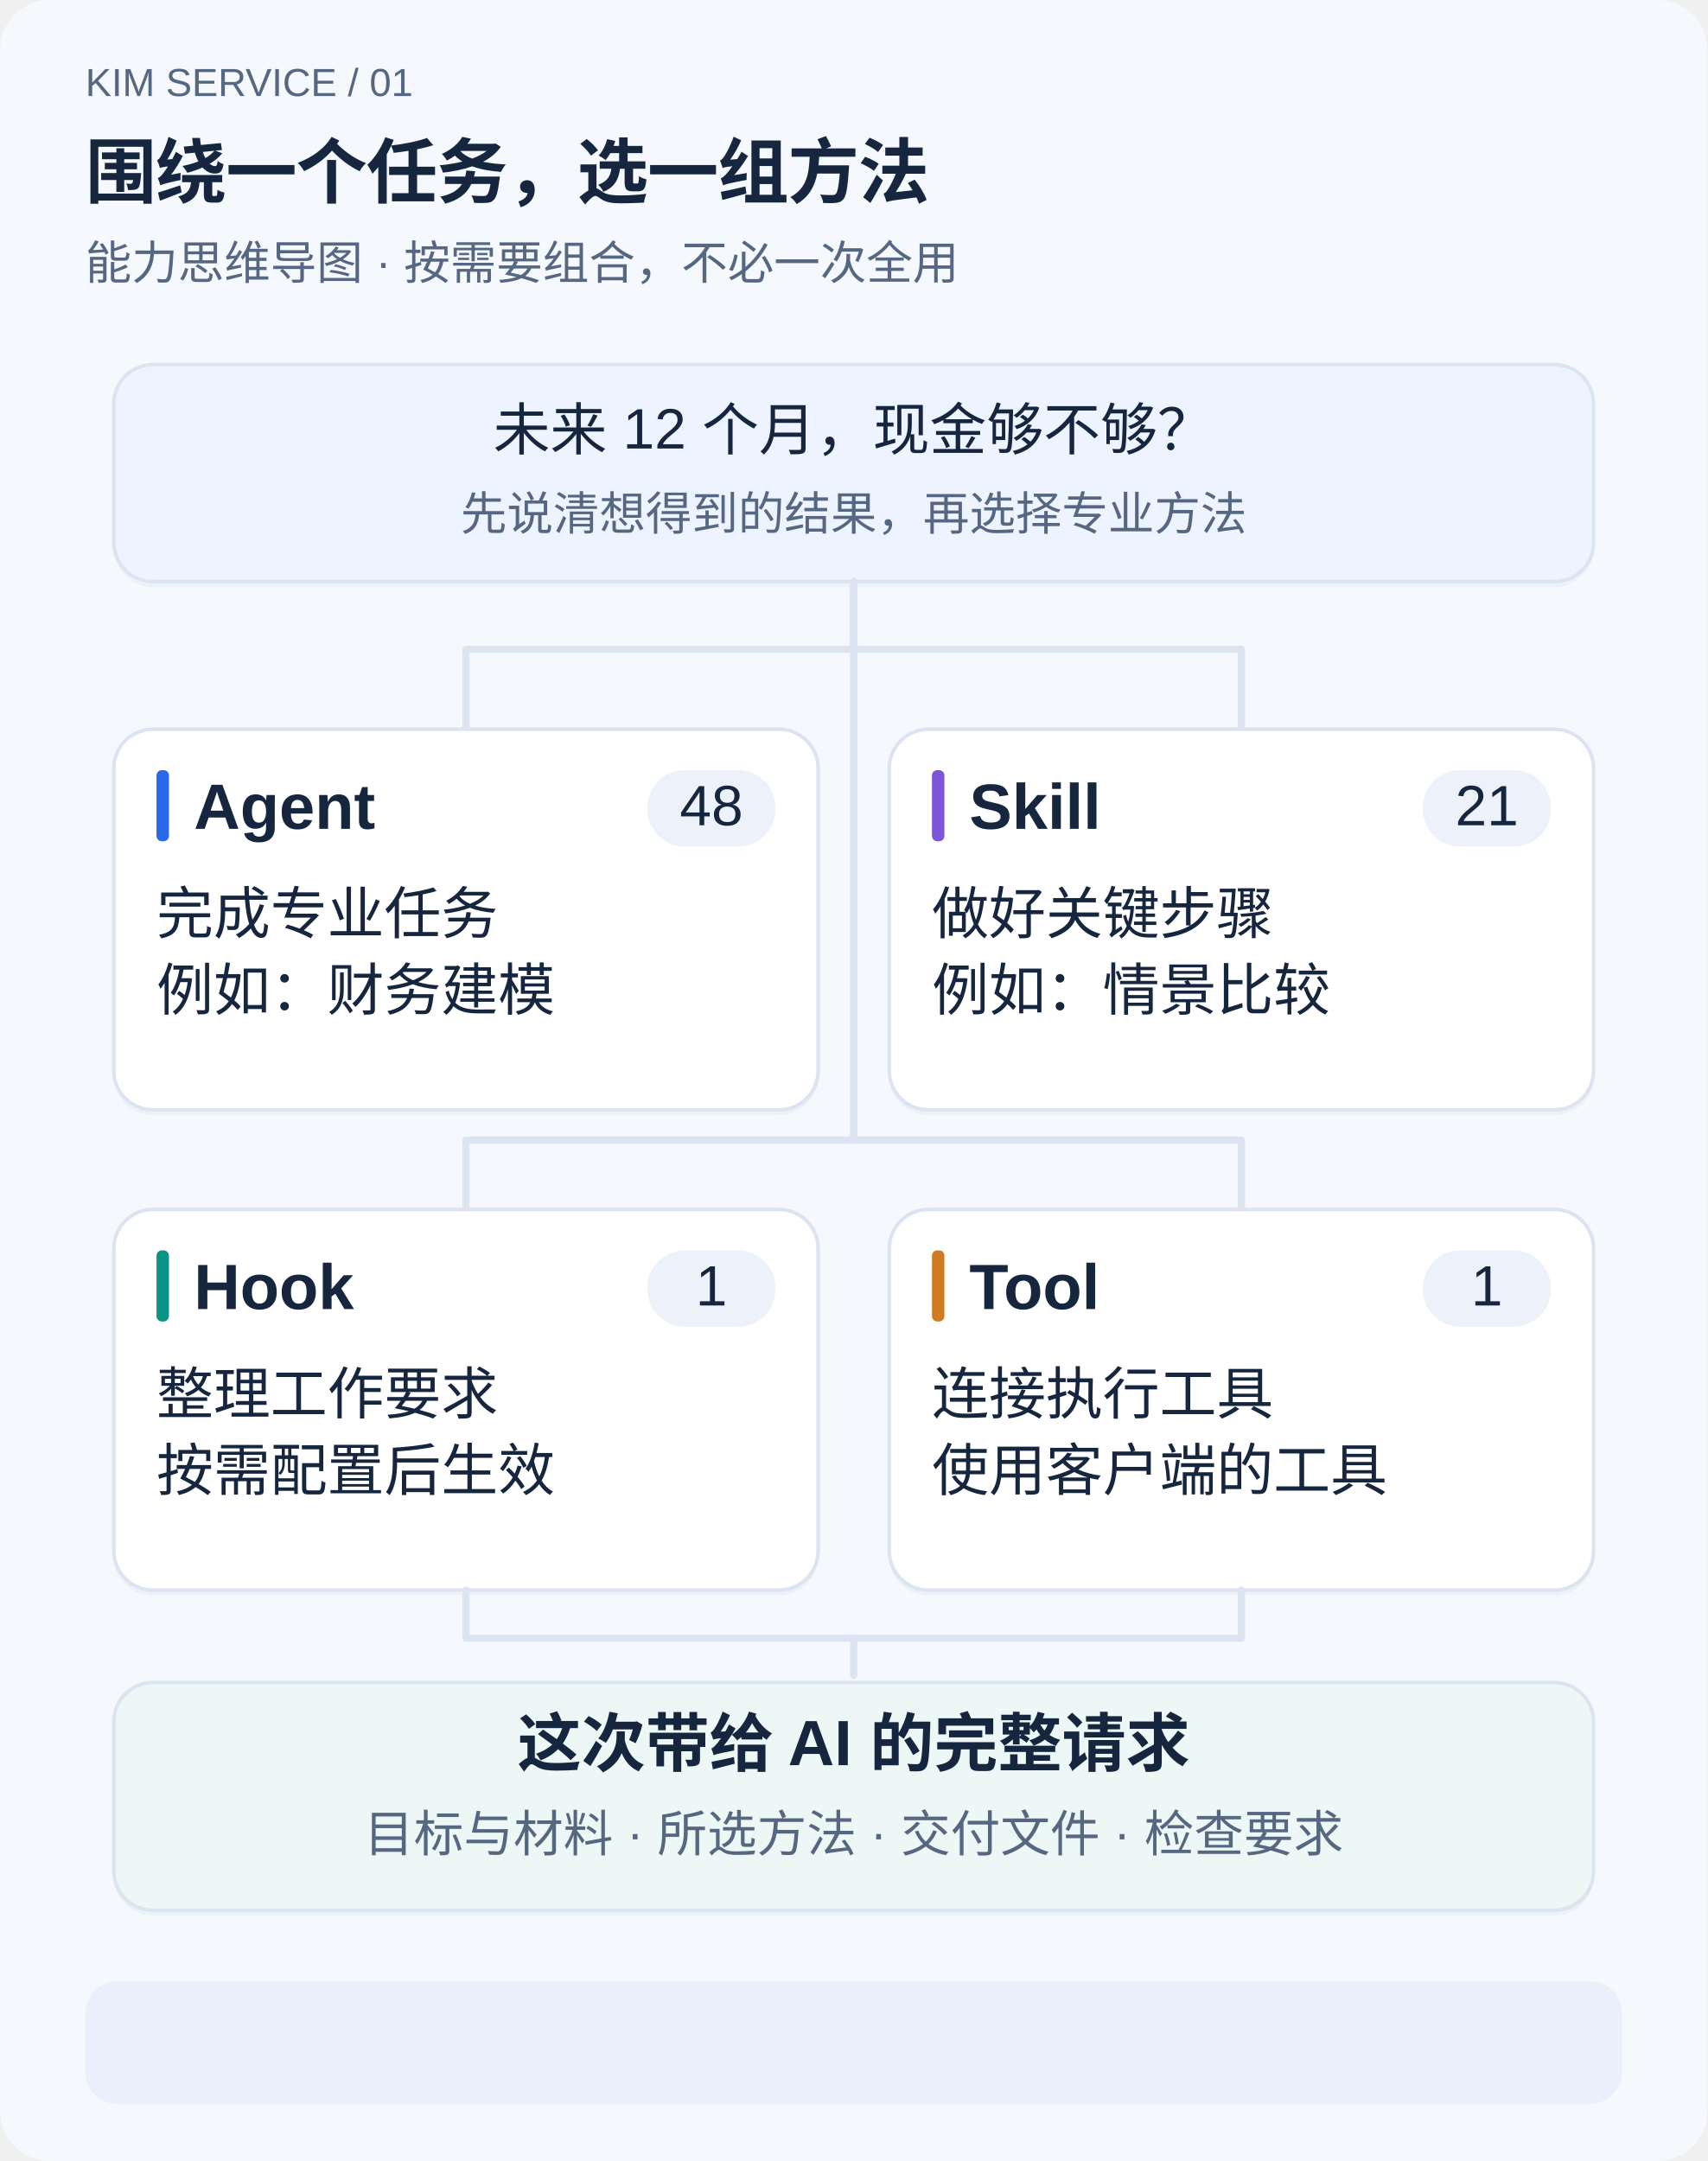
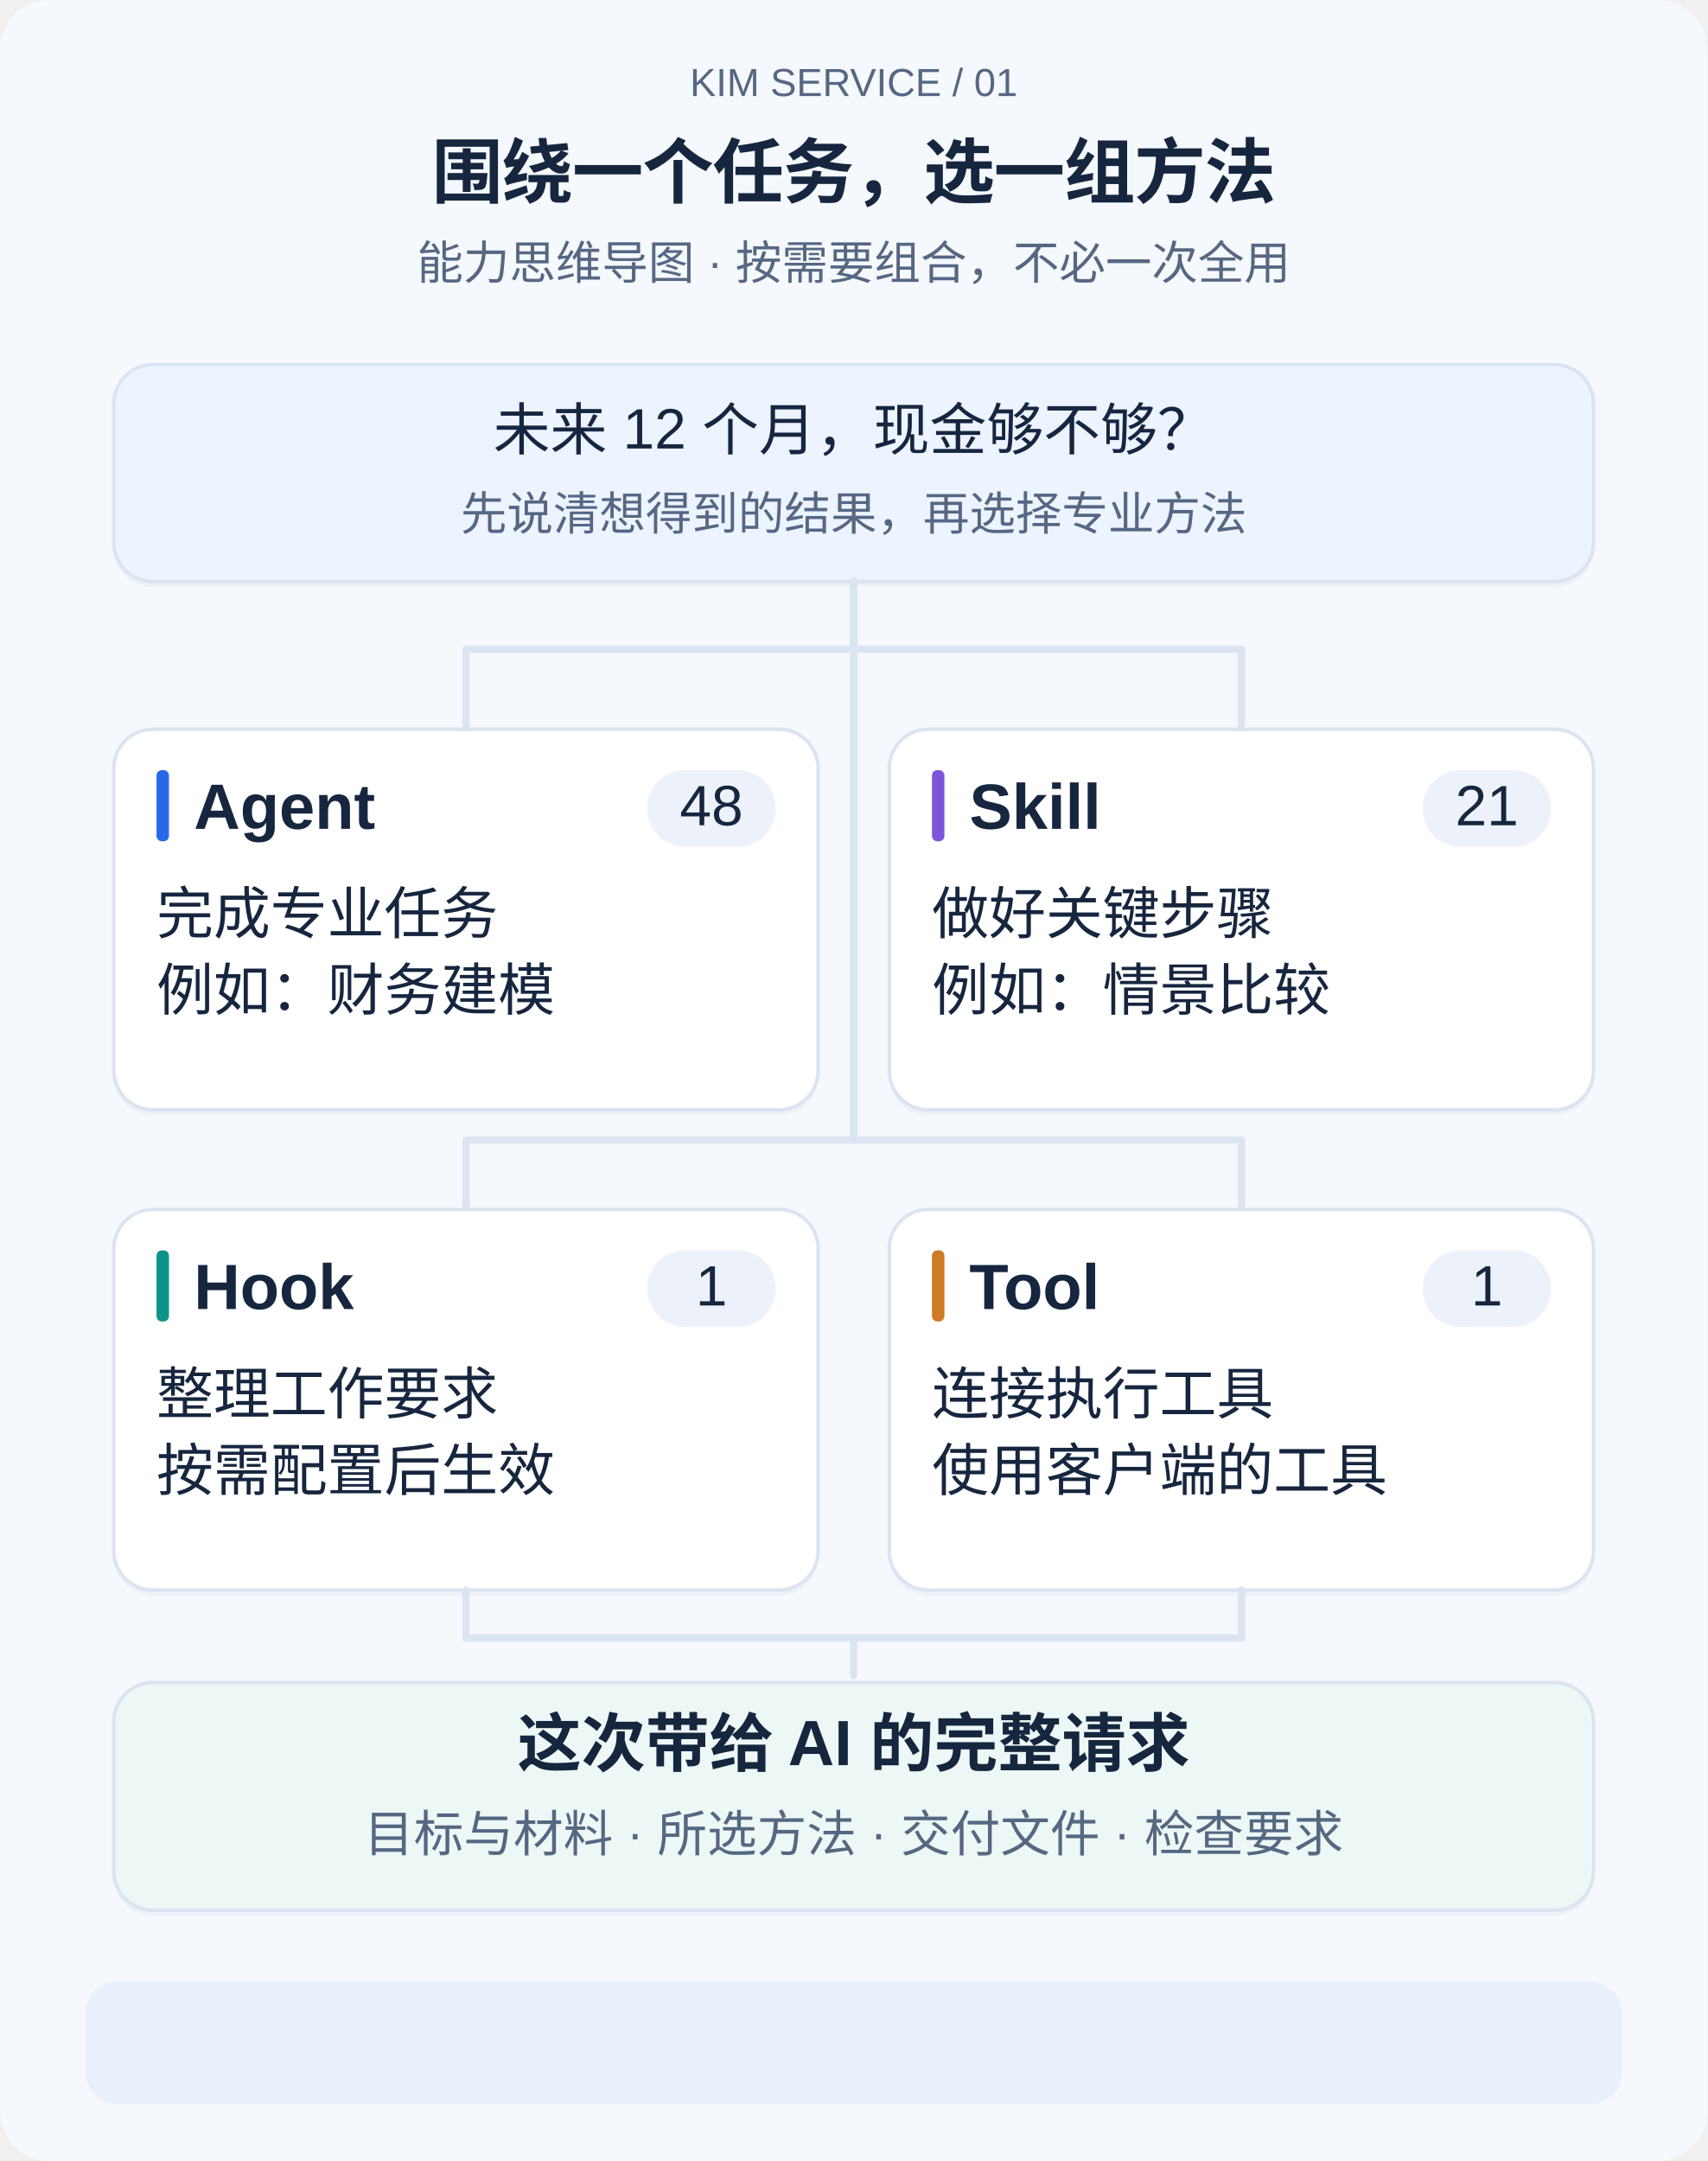
<svg xmlns="http://www.w3.org/2000/svg" width="960" height="1215" viewBox="0 0 960 1215" role="img" aria-labelledby="title desc" lang="zh-CN">
  <style>
    text{font-family:Arial,"Noto Sans CJK SC","Microsoft YaHei",sans-serif;fill:#17263f}
    .title{font-size:40px;font-weight:700;letter-spacing:-.5px}.sub{font-size:26px;fill:#566782}
    .label{font-size:36px;font-weight:700}.body{font-size:32px}.note{font-size:28px;fill:#566782}
    .tiny{font-size:22px;fill:#566782}.center{text-anchor:middle}
    .route{fill:none;stroke:#dbe4f0;stroke-width:4;stroke-linecap:round;stroke-linejoin:round}
    .focus{fill:none;stroke-width:4;opacity:0}.trail{fill:none;stroke-width:5;stroke-linecap:round;stroke-dasharray:16 11;opacity:0}
    .phase-copy,.moving-dot{opacity:0}.steady{opacity:0}.phase{animation-duration:20s;animation-iteration-count:infinite;animation-timing-function:linear;animation-fill-mode:both}
    .after{opacity:0;animation-duration:20s;animation-iteration-count:infinite}.before{animation-duration:20s;animation-iteration-count:infinite}.grow{transform-box:fill-box;transform-origin:left center;transform:scaleX(0);animation-duration:20s;animation-iteration-count:infinite}
    @keyframes done0{0%,4%{opacity:0}23%,97%{opacity:1}100%{opacity:0}}@keyframes pending0{0%,4%{opacity:1}23%,97%{opacity:0}100%{opacity:1}}@keyframes fill0{0%,2%{transform:scaleX(0)}23%,97%{transform:scaleX(1)}100%{transform:scaleX(0)}}.after.d0{animation-name:done0}.before.d0{animation-name:pending0}.grow.d0{animation-name:fill0}
@keyframes done1{0%,29%{opacity:0}48%,97%{opacity:1}100%{opacity:0}}@keyframes pending1{0%,29%{opacity:1}48%,97%{opacity:0}100%{opacity:1}}@keyframes fill1{0%,27%{transform:scaleX(0)}48%,97%{transform:scaleX(1)}100%{transform:scaleX(0)}}.after.d1{animation-name:done1}.before.d1{animation-name:pending1}.grow.d1{animation-name:fill1}
@keyframes done2{0%,54%{opacity:0}73%,97%{opacity:1}100%{opacity:0}}@keyframes pending2{0%,54%{opacity:1}73%,97%{opacity:0}100%{opacity:1}}@keyframes fill2{0%,52%{transform:scaleX(0)}73%,97%{transform:scaleX(1)}100%{transform:scaleX(0)}}.after.d2{animation-name:done2}.before.d2{animation-name:pending2}.grow.d2{animation-name:fill2}
@keyframes done3{0%,79%{opacity:0}94%,97%{opacity:1}100%{opacity:0}}@keyframes pending3{0%,79%{opacity:1}94%,97%{opacity:0}100%{opacity:1}}@keyframes fill3{0%,77%{transform:scaleX(0)}94%,97%{transform:scaleX(1)}100%{transform:scaleX(0)}}.after.d3{animation-name:done3}.before.d3{animation-name:pending3}.grow.d3{animation-name:fill3}
    @keyframes phase0{0%,0.000%{opacity:0}1.600%,23.400%{opacity:1}25.000%,100%{opacity:0}}.p0{animation-name:phase0}.trail.p0{animation-name:phase0,stream;animation-duration:20s,1.4s}
@keyframes phase1{0%,25.000%{opacity:0}26.600%,48.400%{opacity:1}50.000%,100%{opacity:0}}.p1{animation-name:phase1}.trail.p1{animation-name:phase1,stream;animation-duration:20s,1.4s}
@keyframes phase2{0%,50.000%{opacity:0}51.600%,73.400%{opacity:1}75.000%,100%{opacity:0}}.p2{animation-name:phase2}.trail.p2{animation-name:phase2,stream;animation-duration:20s,1.4s}
@keyframes phase3{0%,75.000%{opacity:0}76.600%,98.400%{opacity:1}100.000%,100%{opacity:0}}.p3{animation-name:phase3}.trail.p3{animation-name:phase3,stream;animation-duration:20s,1.4s}
    @keyframes stream{to{stroke-dashoffset:-54}}
    @keyframes field-wait{0%,69%{opacity:1}70%,98%{opacity:0}100%{opacity:1}}
    @keyframes field-ready{0%,71%{opacity:0}72%,97%{opacity:1}98%,100%{opacity:0}}
    .swap.before{animation-name:field-wait}.swap.after{animation-name:field-ready}
    @media(prefers-reduced-motion:reduce){.phase,.after,.before,.grow{animation:none}.focus{opacity:.28}.trail{display:none}.phase-copy{display:none}.steady,.after{opacity:1}.before,.moving-dot{display:none}.grow{transform:scaleX(1)}}
    @media print{.phase,.after,.before,.grow{animation:none}.focus{opacity:.28}.trail,.phase-copy,.before,.moving-dot{display:none}.steady,.after{opacity:1}.grow{transform:scaleX(1)}}
  </style>
  <rect width="960" height="1215" rx="28" fill="#f5f8fc" />
-   <text x="48" y="54" class="tiny">KIM SERVICE  /  01</text>
-   <text x="48" y="111" class="title">围绕一个任务，选一组方法</text>
-   <text x="48" y="157" class="sub">能力思维导图 · 按需要组合，不必一次全用</text>
+   <text x="480" y="54" class="tiny center">KIM SERVICE  /  01</text>
+   <text x="480" y="111" class="title center">围绕一个任务，选一组方法</text>
+   <text x="480" y="157" class="sub center">能力思维导图 · 按需要组合，不必一次全用</text>
  <rect x="64" y="208" width="832" height="122" rx="22" fill="#e8eef7" opacity=".7" />
  <rect x="64" y="205" width="832" height="122" rx="22" fill="#edf3ff" stroke="#dbe4f0" stroke-width="2" />
  <rect class="focus phase p0" x="64" y="205" width="832" height="122" rx="22" stroke="#2968e8" />
  <text x="480" y="253" class="body center">未来 12 个月，现金够不够？</text>
  <text x="480" y="298" class="sub center">先说清想得到的结果，再选择专业方法</text>
  <path class="route" d="M480 327 V365 H262 V410" />
  <path class="trail phase p0" d="M480 327 V365 H262 V410" stroke="#2968e8" />
  <circle class="moving-dot phase p0" r="6" fill="#2968e8">
    <animateMotion path="M480 327 V365 H262 V410" dur="2.7s" repeatCount="indefinite" />
  </circle>
  <path class="route" d="M480 327 V365 H698 V410" />
  <path class="trail phase p1" d="M480 327 V365 H698 V410" stroke="#7c56d8" />
  <circle class="moving-dot phase p1" r="6" fill="#7c56d8">
    <animateMotion path="M480 327 V365 H698 V410" dur="2.7s" repeatCount="indefinite" />
  </circle>
  <path class="route" d="M480 327 V641 H262 V680" />
  <path class="trail phase p2" d="M480 327 V641 H262 V680" stroke="#0d9488" />
  <circle class="moving-dot phase p2" r="6" fill="#0d9488">
    <animateMotion path="M480 327 V641 H262 V680" dur="2.7s" repeatCount="indefinite" />
  </circle>
  <path class="route" d="M480 327 V641 H698 V680" />
  <path class="trail phase p2" d="M480 327 V641 H698 V680" stroke="#ce7b24" />
  <circle class="moving-dot phase p2" r="6" fill="#ce7b24">
    <animateMotion path="M480 327 V641 H698 V680" dur="2.7s" repeatCount="indefinite" />
  </circle>
  <rect x="64" y="413" width="396" height="214" rx="22" fill="#e8eef7" opacity=".7" />
  <rect x="64" y="410" width="396" height="214" rx="22" fill="#fff" stroke="#dbe4f0" stroke-width="2" />
  <rect class="focus phase p0" x="64" y="410" width="396" height="214" rx="22" stroke="#2968e8" />
  <rect x="88" y="433" width="7" height="40" rx="3" fill="#2968e8" />
  <text x="109" y="466" class="label">Agent</text>
  <rect x="364" y="433" width="72" height="43" rx="21" fill="#edf2fa" />
  <text x="400" y="464" class="body center">48</text>
  <text x="88" y="525" class="body">完成专业任务</text>
  <text x="88" y="568" class="body">例如：财务建模</text>
  <rect x="500" y="413" width="396" height="214" rx="22" fill="#e8eef7" opacity=".7" />
  <rect x="500" y="410" width="396" height="214" rx="22" fill="#fff" stroke="#dbe4f0" stroke-width="2" />
  <rect class="focus phase p1" x="500" y="410" width="396" height="214" rx="22" stroke="#7c56d8" />
  <rect x="524" y="433" width="7" height="40" rx="3" fill="#7c56d8" />
  <text x="545" y="466" class="label">Skill</text>
  <rect x="800" y="433" width="72" height="43" rx="21" fill="#edf2fa" />
  <text x="836" y="464" class="body center">21</text>
  <text x="524" y="525" class="body">做好关键步骤</text>
  <text x="524" y="568" class="body">例如：情景比较</text>
  <rect x="64" y="683" width="396" height="214" rx="22" fill="#e8eef7" opacity=".7" />
  <rect x="64" y="680" width="396" height="214" rx="22" fill="#fff" stroke="#dbe4f0" stroke-width="2" />
  <rect class="focus phase p2" x="64" y="680" width="396" height="214" rx="22" stroke="#0d9488" />
  <rect x="88" y="703" width="7" height="40" rx="3" fill="#0d9488" />
  <text x="109" y="736" class="label">Hook</text>
  <rect x="364" y="703" width="72" height="43" rx="21" fill="#edf2fa" />
  <text x="400" y="734" class="body center">1</text>
  <text x="88" y="795" class="body">整理工作要求</text>
  <text x="88" y="838" class="body">按需配置后生效</text>
  <rect x="500" y="683" width="396" height="214" rx="22" fill="#e8eef7" opacity=".7" />
  <rect x="500" y="680" width="396" height="214" rx="22" fill="#fff" stroke="#dbe4f0" stroke-width="2" />
  <rect class="focus phase p2" x="500" y="680" width="396" height="214" rx="22" stroke="#ce7b24" />
  <rect x="524" y="703" width="7" height="40" rx="3" fill="#ce7b24" />
  <text x="545" y="736" class="label">Tool</text>
  <rect x="800" y="703" width="72" height="43" rx="21" fill="#edf2fa" />
  <text x="836" y="734" class="body center">1</text>
  <text x="524" y="795" class="body">连接执行工具</text>
  <text x="524" y="838" class="body">使用客户端的工具</text>
  <path class="route" d="M262 894 V921 H480 V942" />
  <path class="trail phase p3" d="M262 894 V921 H480 V942" stroke="#0d9488" />
  <circle class="moving-dot phase p3" r="6" fill="#0d9488">
    <animateMotion path="M262 894 V921 H480 V942" dur="2.7s" repeatCount="indefinite" />
  </circle>
  <path class="route" d="M698 894 V921 H480" />
  <path class="trail phase p3" d="M698 894 V921 H480" stroke="#0d9488" />
  <circle class="moving-dot phase p3" r="6" fill="#0d9488">
    <animateMotion path="M698 894 V921 H480" dur="2.7s" repeatCount="indefinite" />
  </circle>
  <rect x="64" y="949" width="832" height="128" rx="22" fill="#e8eef7" opacity=".7" />
  <rect x="64" y="946" width="832" height="128" rx="22" fill="#edf8f6" stroke="#dbe4f0" stroke-width="2" />
  <rect class="focus phase p3" x="64" y="946" width="832" height="128" rx="22" stroke="#0d9488" />
  <text x="480" y="993" class="label center">这次带给 AI 的完整请求</text>
  <text x="480" y="1041" class="note center">目标与材料 · 所选方法 · 交付文件 · 检查要求</text>
  <rect x="48" y="1114" width="864" height="69" rx="18" fill="#eaf0fb" />
  <text x="480" y="1158" class="note center steady">只选择本次任务需要的方法与材料</text>
  <text x="480" y="1158" class="note center phase-copy phase p0">从目标检索，先看角色需要什么材料</text>
  <text x="480" y="1158" class="note center phase-copy phase p1">阅读案例，再补上需要的专业步骤</text>
  <text x="480" y="1158" class="note center phase-copy phase p2">Hook 和工具按实际需要配置</text>
  <text x="480" y="1158" class="note center phase-copy phase p3">把目标、材料、方法组成这次请求</text>
</svg>
